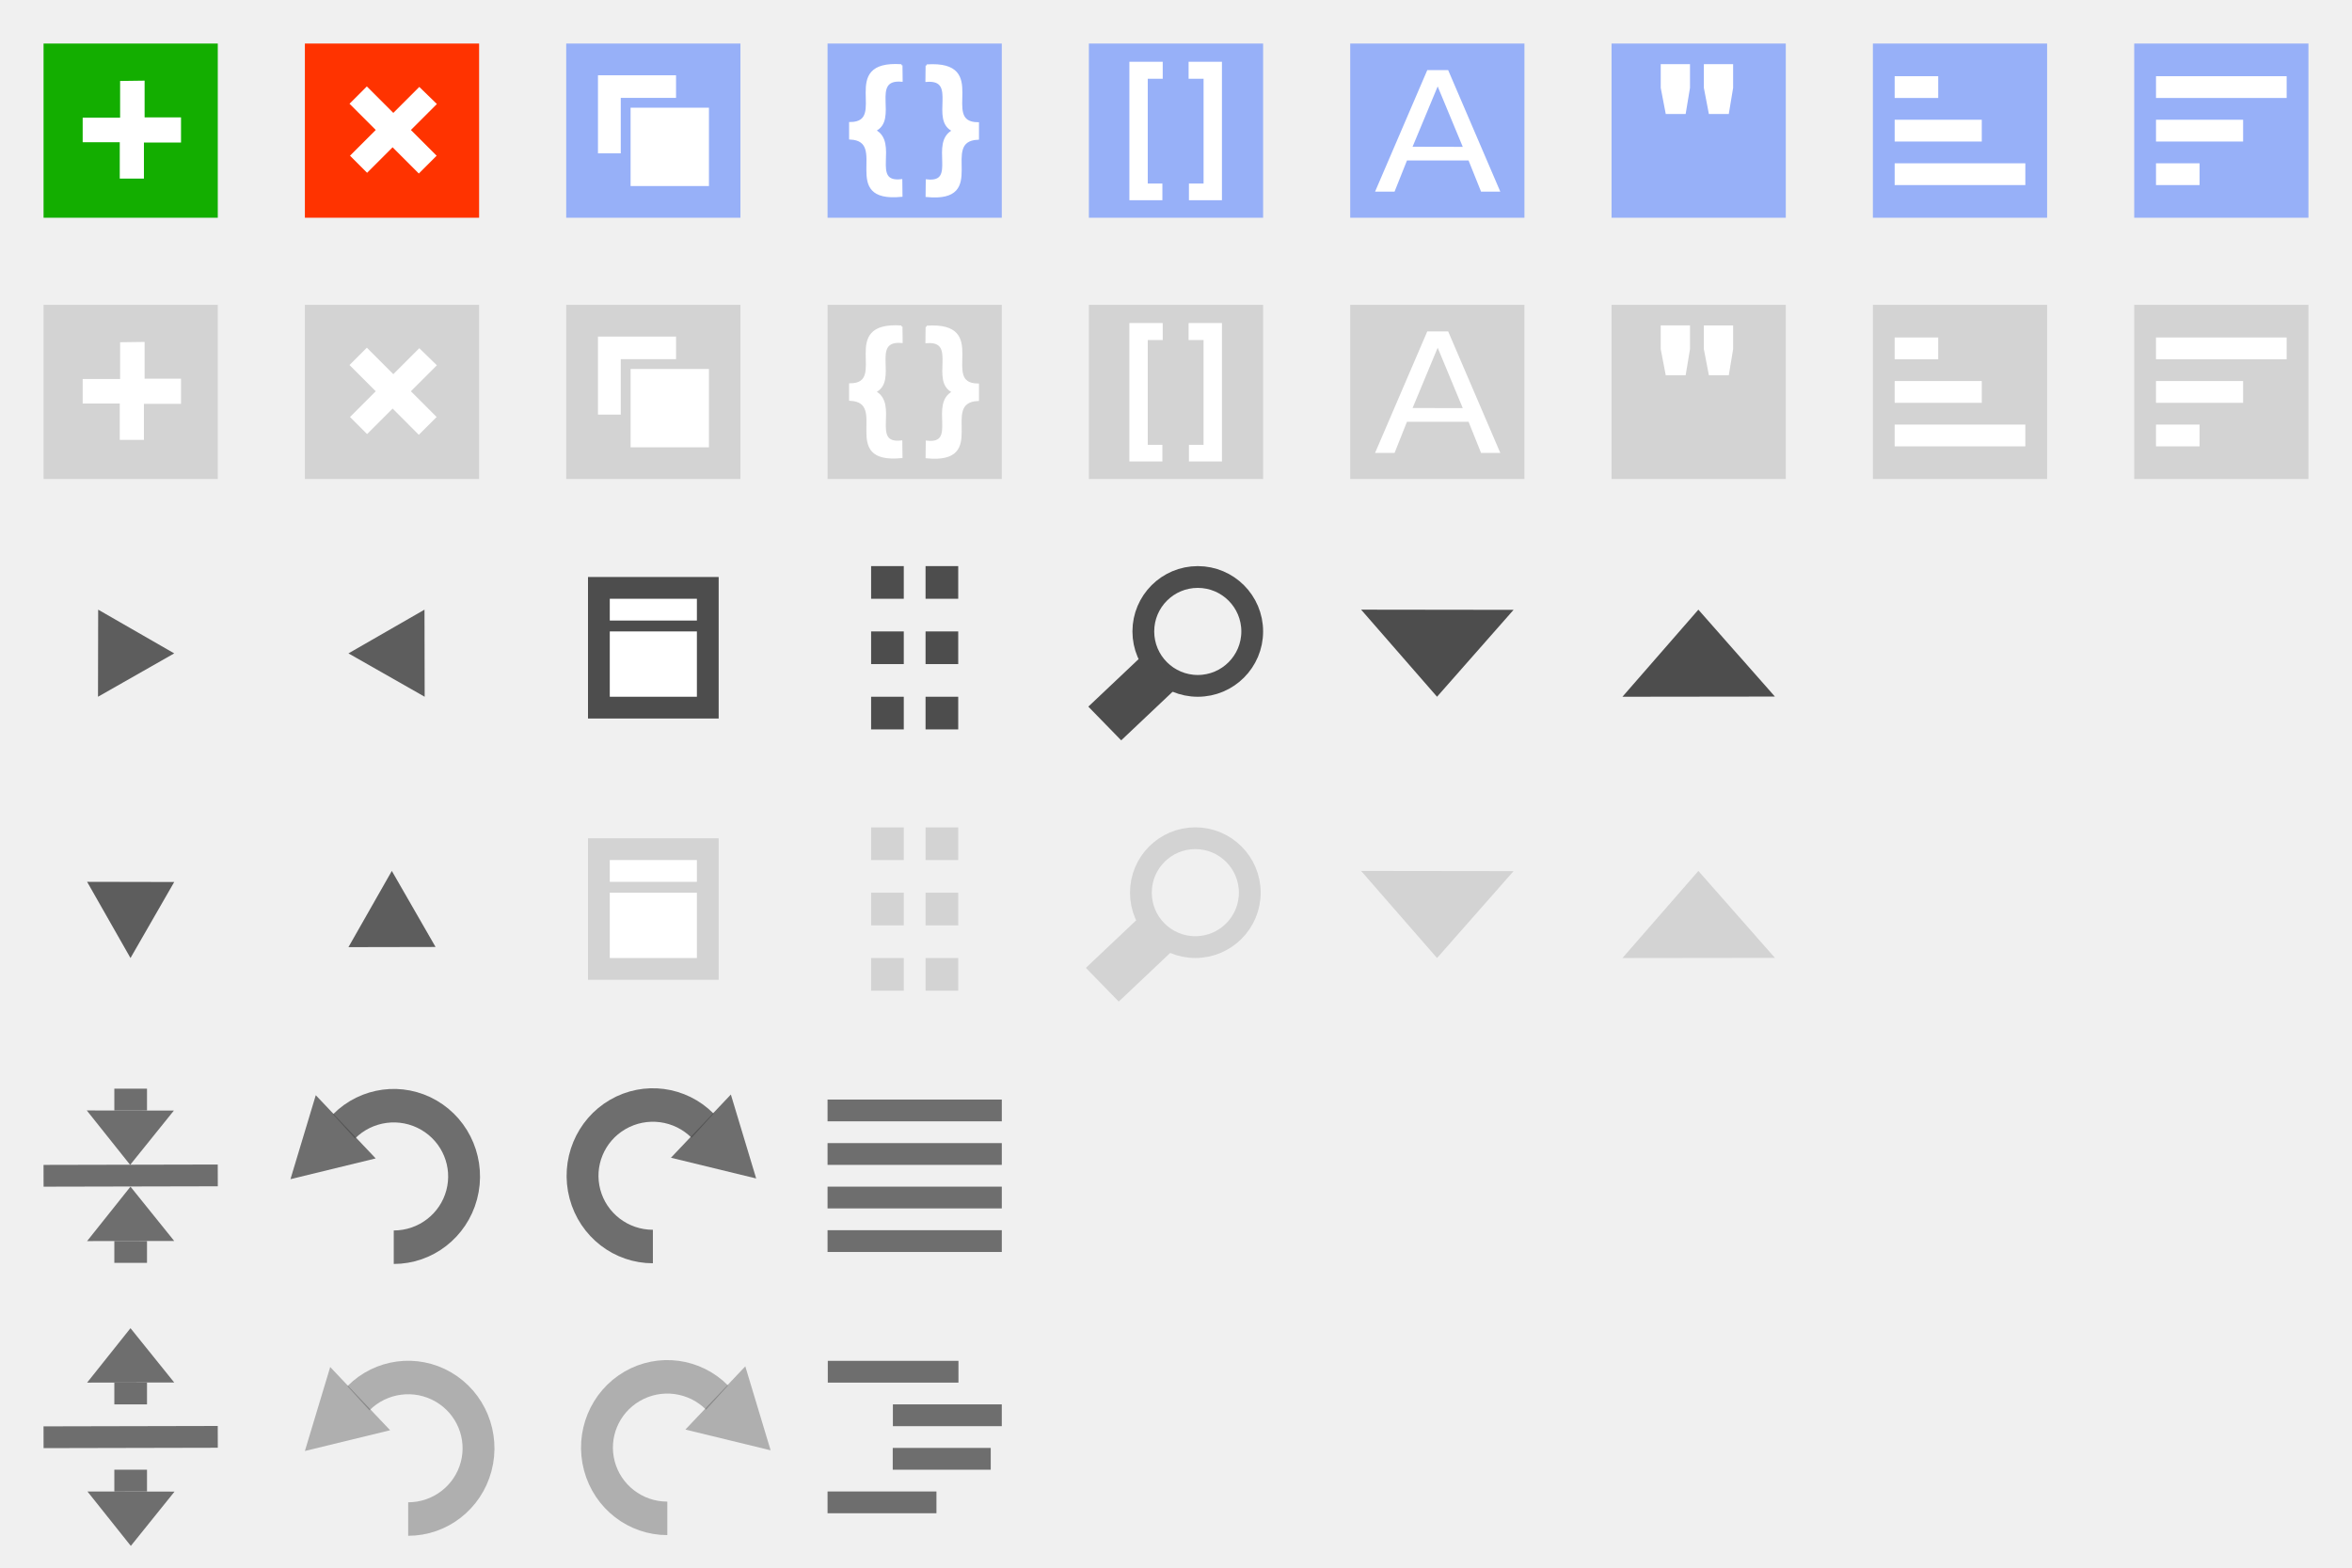
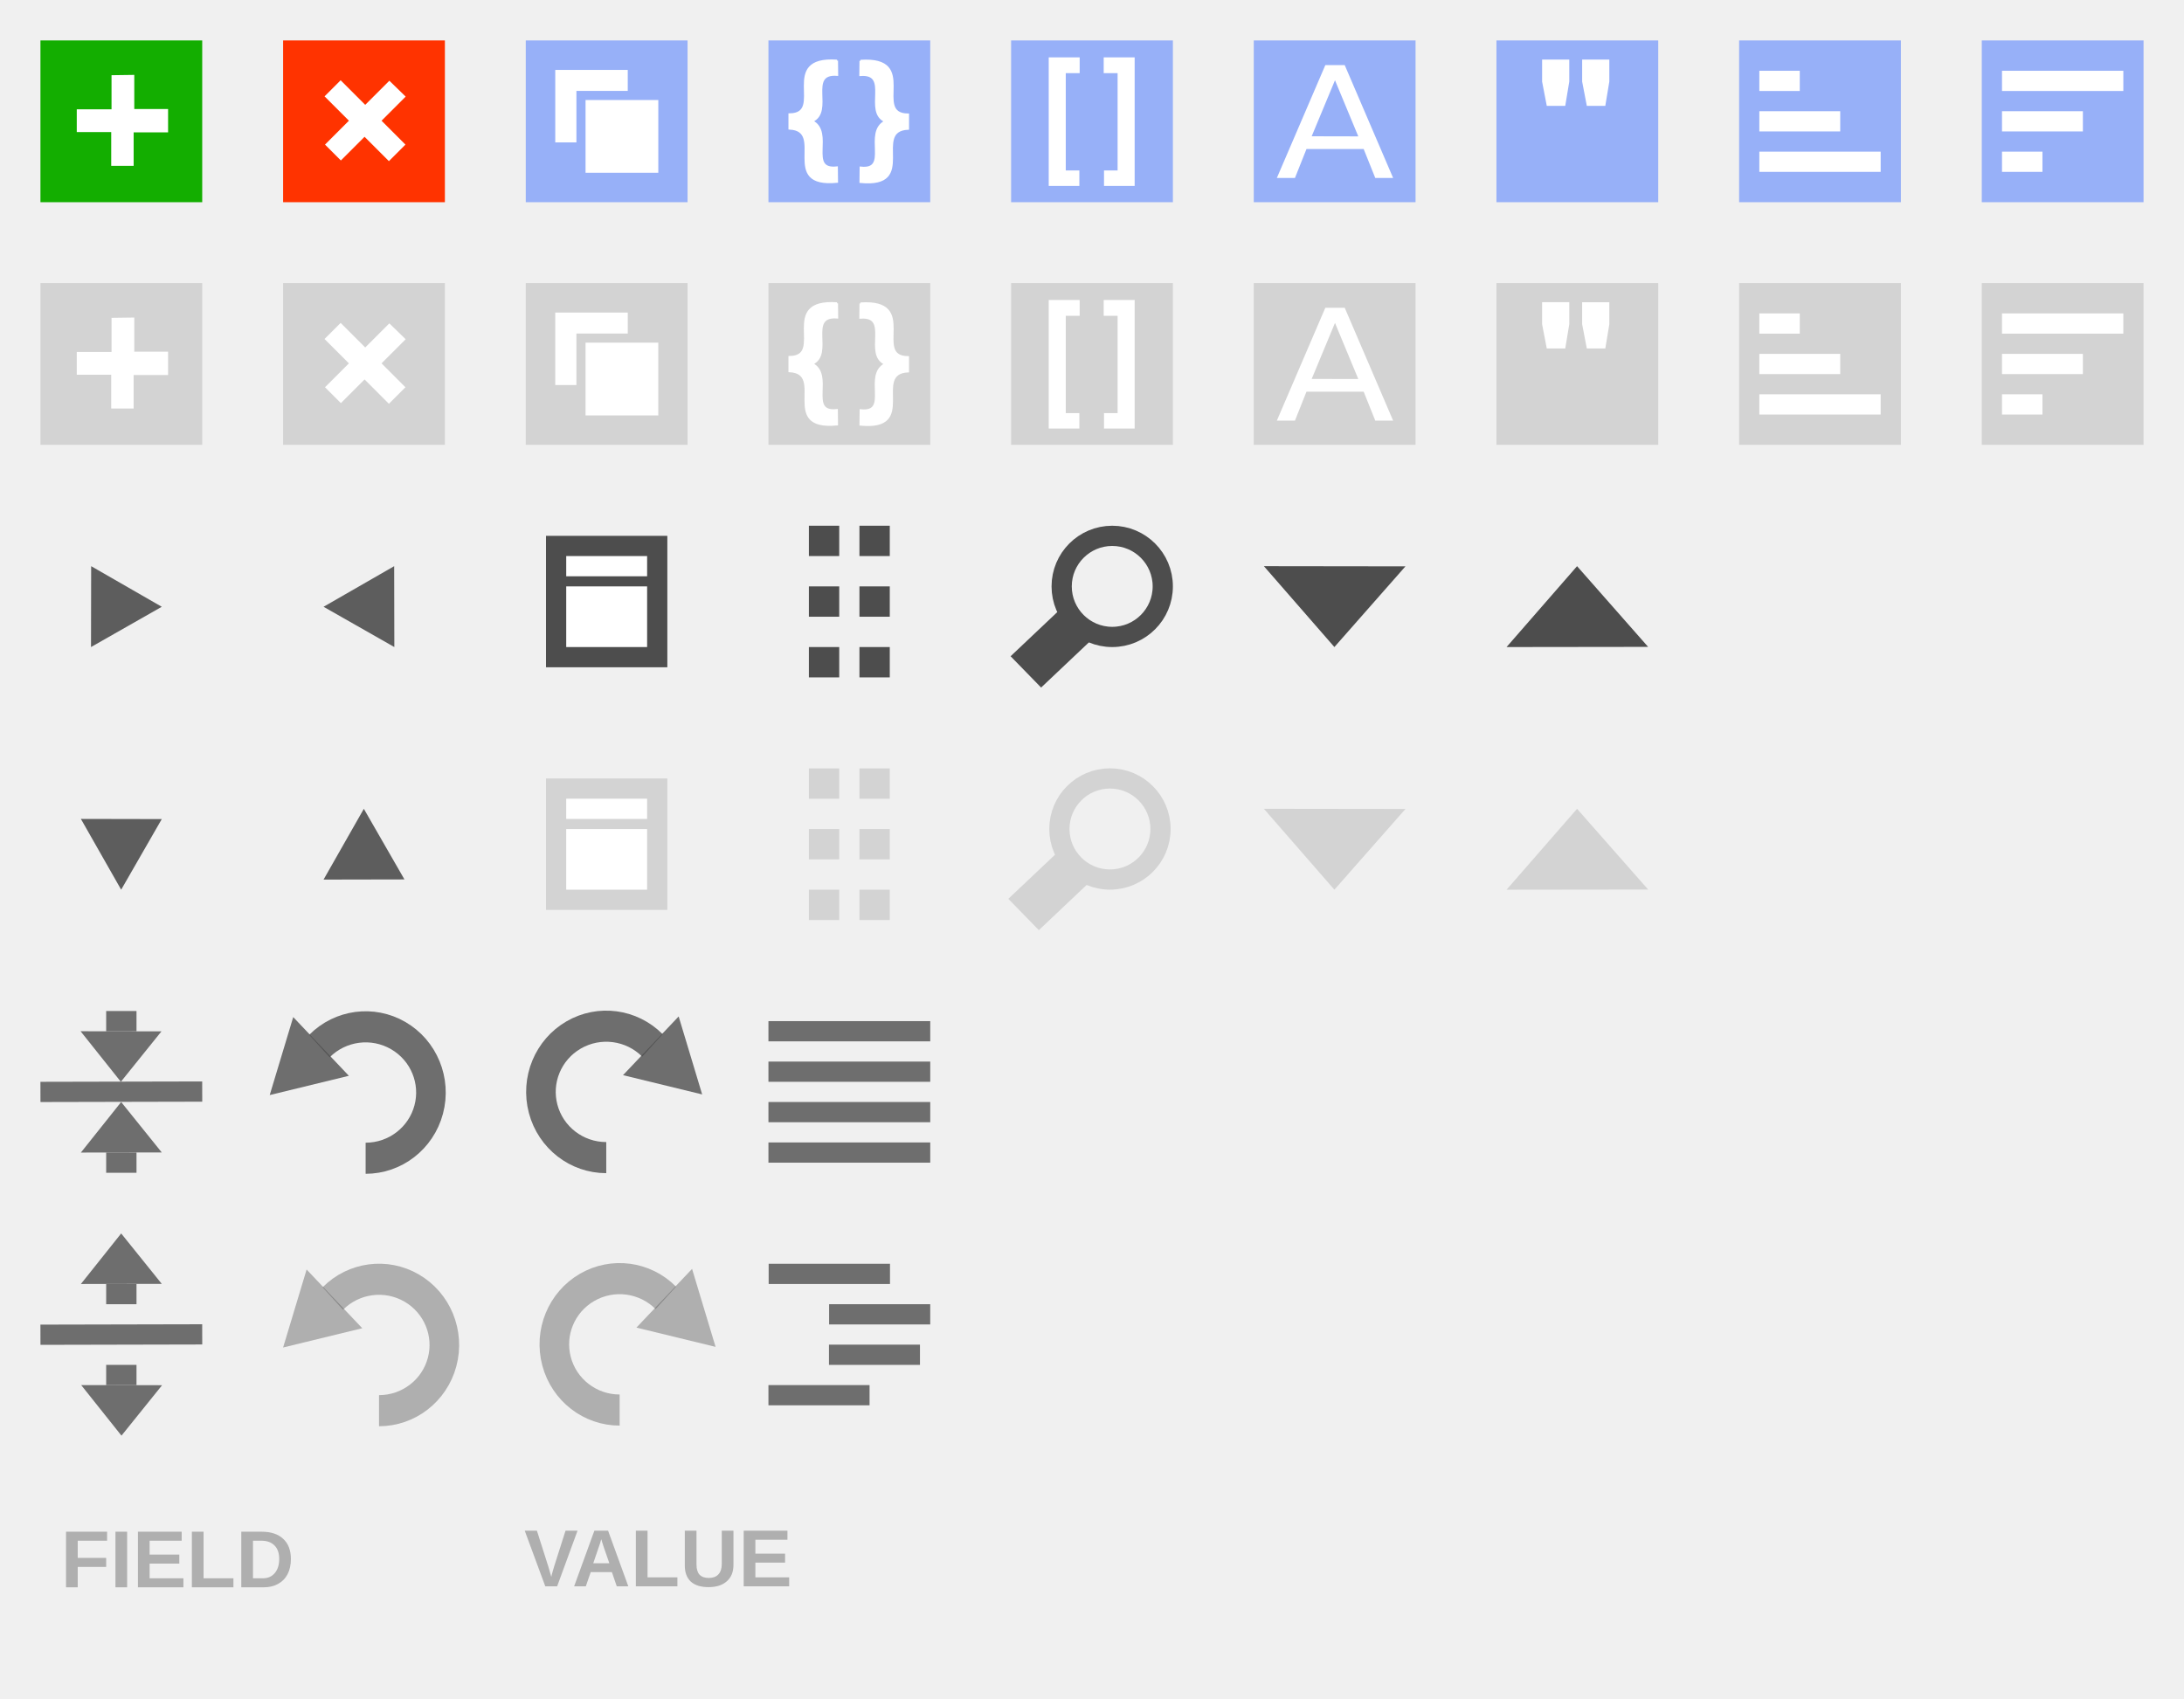
- <svg xmlns="http://www.w3.org/2000/svg" width="216" height="144" id="svg2" version="1.1">
+ <svg xmlns="http://www.w3.org/2000/svg" width="216" height="168" id="svg2" version="1.1">
  <defs id="defs4" />
-   <g id="layer1" transform="translate(0,-908.3622)">
-     <rect style="fill:#d3d3d3;fill-opacity:1;stroke:none" id="rect3754" width="16" height="16" x="4" y="936.362" />
-     <path style="fill:#ffffff;fill-opacity:1;stroke:none" d="m 11.031,939.8 0,3.375 -3.438,0 0,2.25 3.406,0 0,3.344 2.219,0 0,-3.312 3.406,0 0,-2.312 -3.344,0 0,-3.375 z" id="path4368" />
-     <rect style="fill:#13ae00;fill-opacity:1;stroke:none" id="rect3754-7" width="16" height="16" x="4" y="912.362" />
-     <path style="fill:#ffffff;fill-opacity:1;stroke:none" d="m 11.031,915.8 0,3.375 -3.438,0 0,2.25 3.406,0 0,3.344 2.219,0 0,-3.312 3.406,0 0,-2.312 -3.344,0 0,-3.375 z" id="path4368-1" />
-     <rect style="fill:#ff3300;fill-opacity:1;stroke:none" id="rect3754-9" width="16" height="16" x="28" y="912.362" />
-     <path style="fill:#ffffff;fill-opacity:1;stroke:none" d="m 38.507,916.346 -2.386,2.386 -2.431,-2.431 -1.591,1.591 2.409,2.409 -2.364,2.364 1.569,1.569 2.342,-2.342 2.409,2.409 1.635,-1.635 -2.364,-2.364 2.386,-2.386 z" id="path4368-9" />
-     <rect style="fill:#d3d3d3;fill-opacity:1;stroke:none" id="rect3754-6" width="16" height="16" x="28" y="936.362" />
-     <path style="fill:#ffffff;fill-opacity:1;stroke:none" d="m 38.507,940.346 -2.386,2.386 -2.431,-2.431 -1.591,1.591 2.409,2.409 -2.364,2.364 1.569,1.569 2.342,-2.342 2.409,2.409 1.635,-1.635 -2.364,-2.364 2.386,-2.386 z" id="path4368-7" />
-     <rect style="fill:#97b0f8;fill-opacity:1;stroke:none" id="rect3754-3" width="16" height="16" x="52" y="912.362" />
-     <rect style="fill:#ffffff;fill-opacity:1;stroke:#97b0f8;stroke-width:0.915;stroke-linejoin:miter;stroke-miterlimit:4;stroke-opacity:1;stroke-dasharray:none" id="rect3776-1" width="8.085" height="8.085" x="54.458" y="914.82" />
-     <rect style="fill:#ffffff;fill-opacity:1;stroke:#97b0f8;stroke-width:0.902;stroke-linejoin:miter;stroke-miterlimit:4;stroke-opacity:1;stroke-dasharray:none" id="rect3776-1-6" width="8.098" height="8.098" x="57.46" y="917.804" />
-     <rect style="fill:#d3d3d3;fill-opacity:1;stroke:none" id="rect3754-2" width="16" height="16" x="52" y="936.362" />
-     <rect style="fill:#ffffff;fill-opacity:1;stroke:#d3d3d3;stroke-width:0.915;stroke-linejoin:miter;stroke-miterlimit:4;stroke-opacity:1;stroke-dasharray:none" id="rect3776-1-0" width="8.085" height="8.085" x="54.458" y="938.82" />
-     <rect style="fill:#ffffff;fill-opacity:1;stroke:#d3d3d3;stroke-width:0.902;stroke-linejoin:miter;stroke-miterlimit:4;stroke-opacity:1;stroke-dasharray:none" id="rect3776-1-6-4" width="8.098" height="8.098" x="57.46" y="941.804" />
-     <rect style="fill:#97b0f8;fill-opacity:1;stroke:none" id="rect3754-4" width="16" height="16" x="76" y="912.362" />
-     <path style="fill:#ffffff;fill-opacity:1;stroke:#ffffff;stroke-width:0.2;stroke-linecap:butt;stroke-linejoin:miter;stroke-miterlimit:4;stroke-opacity:1;stroke-dasharray:none" d="m 85.104,914.378 -0.016,1.406 c 3.027,-0.24 0.33,3.651 2.484,4.578 -2.187,1.094 0.492,4.907 -2.453,4.578 l -0.016,1.422 c 5.708,0.559 1.033,-5.101 4.703,-5.266 l 0,-1.406 c -3.613,-0.027 1.119,-5.707 -4.703,-5.312 z" id="path4351" />
-     <path style="fill:#ffffff;fill-opacity:1;stroke:#ffffff;stroke-width:0.2;stroke-linecap:butt;stroke-linejoin:miter;stroke-miterlimit:4;stroke-opacity:1;stroke-dasharray:none" d="m 82.781,914.361 0.016,1.406 c -3.027,-0.24 -0.33,3.651 -2.484,4.578 2.187,1.094 -0.492,4.907 2.453,4.578 l 0.016,1.422 c -5.708,0.559 -1.033,-5.1 -4.703,-5.266 l 0,-1.406 c 3.613,-0.027 -1.119,-5.707 4.703,-5.312 z" id="path4351-9" />
-     <rect style="fill:#d3d3d3;fill-opacity:1;stroke:none" id="rect3754-8" width="16" height="16" x="76" y="936.362" />
-     <path style="fill:#ffffff;fill-opacity:1;stroke:#ffffff;stroke-width:0.2;stroke-linecap:butt;stroke-linejoin:miter;stroke-miterlimit:4;stroke-opacity:1;stroke-dasharray:none" d="m 85.104,938.378 -0.016,1.406 c 3.027,-0.24 0.33,3.651 2.484,4.578 -2.187,1.094 0.492,4.907 -2.453,4.578 l -0.016,1.422 c 5.708,0.559 1.033,-5.1 4.703,-5.266 l 0,-1.406 c -3.613,-0.027 1.119,-5.707 -4.703,-5.312 z" id="path4351-1" />
-     <path style="fill:#ffffff;fill-opacity:1;stroke:#ffffff;stroke-width:0.2;stroke-linecap:butt;stroke-linejoin:miter;stroke-miterlimit:4;stroke-opacity:1;stroke-dasharray:none" d="m 82.781,938.36 0.016,1.406 c -3.027,-0.24 -0.33,3.651 -2.484,4.578 2.187,1.094 -0.492,4.907 2.453,4.578 l 0.016,1.422 c -5.708,0.559 -1.033,-5.1 -4.703,-5.266 l 0,-1.406 c 3.613,-0.027 -1.119,-5.707 4.703,-5.312 z" id="path4351-9-5" />
-     <rect style="fill:#97b0f8;fill-opacity:1;stroke:none" id="rect3754-25" width="16" height="16" x="100" y="912.362" />
-     <path style="fill:#ffffff;fill-opacity:1;stroke:none" d="m 103.719,914.034 0,12.719 3.031,0 0,-1.531 -1.344,0 0,-9.625 1.375,0 0,-1.562 z" id="path2987" />
-     <path style="fill:#ffffff;fill-opacity:1;stroke:none" d="m 112.219,914.034 0,12.719 -3.031,0 0,-1.531 1.344,0 0,-9.625 -1.375,0 0,-1.562 z" id="path2987-1" />
-     <rect style="fill:#d3d3d3;fill-opacity:1;stroke:none" id="rect3754-65" width="16" height="16" x="100" y="936.362" />
-     <path style="fill:#ffffff;fill-opacity:1;stroke:none" d="m 103.719,938.034 0,12.719 3.031,0 0,-1.531 -1.344,0 0,-9.625 1.375,0 0,-1.562 z" id="path2987-8" />
-     <path style="fill:#ffffff;fill-opacity:1;stroke:none" d="m 112.219,938.034 0,12.719 -3.031,0 0,-1.531 1.344,0 0,-9.625 -1.375,0 0,-1.562 z" id="path2987-1-9" />
-     <rect style="fill:#97b0f8;fill-opacity:1;stroke:none" id="rect3754-73" width="16" height="16" x="124" y="912.362" />
-     <path style="fill:#ffffff;fill-opacity:1;stroke:none" d="m 126.282,925.965 1.79,0 1.141,-2.864 5.654,0 1.149,2.864 1.766,0 -4.787,-11.161 -1.919,0 z" id="path3780" />
-     <path style="fill:#97b0f8;fill-opacity:1;stroke:none" d="m 129.727,921.841 4.609,0.01 -2.304,-5.55 z" id="path3782" />
-     <rect style="fill:#d3d3d3;fill-opacity:1;stroke:none" id="rect3754-92" width="16" height="16" x="124" y="936.362" />
-     <path style="fill:#ffffff;fill-opacity:1;stroke:none" d="m 126.282,949.965 1.79,0 1.141,-2.864 5.654,0 1.149,2.864 1.766,0 -4.787,-11.161 -1.919,0 z" id="path3780-9" />
-     <path style="fill:#d3d3d3;fill-opacity:1;stroke:none" d="m 129.727,945.841 4.609,0.01 -2.304,-5.55 z" id="path3782-2" />
-     <rect style="fill:#97b0f8;fill-opacity:1;stroke:none" id="rect3754-35" width="16" height="16" x="148" y="912.362" />
-     <path style="fill:#ffffff;fill-opacity:1;stroke:none" d="m 156.477,914.254 0,2.18 0.461,2.398 1.828,0 0.398,-2.398 0,-2.18 z" id="path5008-2" />
-     <path style="fill:#ffffff;fill-opacity:1;stroke:none" d="m 152.516,914.253 0,2.18 0.461,2.398 1.828,0 0.398,-2.398 0,-2.18 z" id="path5008-2-8" />
-     <rect style="fill:#d3d3d3;fill-opacity:1;stroke:none" id="rect3754-47" width="16" height="16" x="148" y="936.362" />
-     <path style="fill:#ffffff;fill-opacity:1;stroke:none" d="m 156.477,938.254 0,2.18 0.461,2.398 1.828,0 0.398,-2.398 0,-2.18 z" id="path5008-2-1" />
-     <path style="fill:#ffffff;fill-opacity:1;stroke:none" d="m 152.516,938.253 0,2.18 0.461,2.398 1.828,0 0.398,-2.398 0,-2.18 z" id="path5008-2-8-8" />
-     <path style="opacity:0.9;fill:#4d4d4d;fill-opacity:1;stroke:none" d="m 9.016,964.362 -0.016,8 7,-3.984 z" id="path3055" />
-     <path style="opacity:0.9;fill:#4d4d4d;fill-opacity:1;stroke:none" d="m 16,989.378 -8,-0.016 3.984,7 z" id="path3055-0" />
-     <path style="opacity:0.9;fill:#4d4d4d;fill-opacity:1;stroke:none" d="m 38.984,964.362 0.016,8 -7,-3.984 z" id="path3055-3" />
-     <path style="opacity:0.9;fill:#4d4d4d;fill-opacity:1;stroke:none" d="m 40,995.346 -8,0.016 3.984,-7 z" id="path3055-0-7" />
-     <rect style="fill:#4d4d4d;fill-opacity:1;stroke:none" id="rect5073" width="3" height="3" x="80" y="960.362" />
-     <rect style="fill:#4d4d4d;fill-opacity:1;stroke:none" id="rect5073-9" width="3" height="3" x="85" y="960.362" />
-     <rect style="fill:#4d4d4d;fill-opacity:1;stroke:none" id="rect5073-6" width="3" height="3" x="80" y="966.362" />
-     <rect style="fill:#4d4d4d;fill-opacity:1;stroke:none" id="rect5073-9-3" width="3" height="3" x="85" y="966.362" />
-     <rect style="fill:#4d4d4d;fill-opacity:1;stroke:none" id="rect5073-6-5" width="3" height="3" x="80" y="972.362" />
-     <rect style="fill:#4d4d4d;fill-opacity:1;stroke:none" id="rect5073-9-3-8" width="3" height="3" x="85" y="972.362" />
-     <path style="fill:none;stroke:#4d4d4d;stroke-width:2.475;stroke-miterlimit:4;stroke-opacity:1;stroke-dasharray:none" id="path3131" d="m 260.215,10.17 a 6.187,6.187 0 1 1 -12.374,0 6.187,6.187 0 1 1 12.374,0 z" transform="matrix(0.8081221,0,0,0.8081221,-95.28571,958.1438)" />
-     <rect style="fill:#4d4d4d;fill-opacity:1;stroke:none" id="rect3901" width="7.077" height="4.324" x="-607.757" y="775.886" transform="matrix(0.7265422,-0.6871218,0.6979248,0.7161711,0,0)" ry="0" />
-     <path style="fill:none;stroke:#d3d3d3;stroke-width:2.475;stroke-miterlimit:4;stroke-opacity:1;stroke-dasharray:none" id="path3131-4" d="m 260.215,10.17 a 6.187,6.187 0 1 1 -12.374,0 6.187,6.187 0 1 1 12.374,0 z" transform="matrix(0.8081221,0,0,0.8081221,-95.51026,982.1386)" />
-     <rect style="fill:#d3d3d3;fill-opacity:1;stroke:none" id="rect3901-7" width="7.077" height="4.324" x="-624.667" y="793.167" transform="matrix(0.7265422,-0.6871218,0.6979248,0.7161711,0,0)" ry="0" />
-     <path style="fill:#4d4d4d;fill-opacity:1;stroke:none" d="m 139,964.38 -14,-0.018 6.973,8 z" id="path3055-0-6" />
-     <path style="fill:#d3d3d3;fill-opacity:1;stroke:none" d="m 139,988.38 -14,-0.018 6.973,8 z" id="path3055-0-6-7" />
-     <path style="fill:#4d4d4d;fill-opacity:1;stroke:none" d="m 163,972.344 -14,0.018 6.973,-8 z" id="path3055-0-6-3" />
-     <path style="fill:#d3d3d3;fill-opacity:1;stroke:none" d="m 163,996.344 -14,0.018 6.973,-8 z" id="path3055-0-6-7-7" />
-     <path style="opacity:0.8;fill:none;stroke:#4d4d4d;stroke-width:2.662;stroke-miterlimit:4;stroke-opacity:1;stroke-dasharray:none" id="path4138" d="M 340.846,10.648 A 5.875,5.625 0 1 1 345,20.25" transform="matrix(1.099445,0,0,1.155556,-343.1478,999.5247)" />
-     <path style="opacity:0.8;fill:#4d4d4d;fill-opacity:1;stroke:none" d="m 34.503,1014.769 -5.503,-5.807 -2.325,7.712 z" id="path3055-0-70-1-7-5" />
-     <path style="opacity:0.8;fill:none;stroke:#4d4d4d;stroke-width:2.662;stroke-miterlimit:4;stroke-opacity:1;stroke-dasharray:none" id="path4138-1" d="M 340.846,10.648 A 5.875,5.625 0 1 1 345,20.25" transform="matrix(-1.099445,0,0,1.155556,439.2678,999.4622)" />
-     <path style="opacity:0.8;fill:#4d4d4d;fill-opacity:1;stroke:none" d="m 61.617,1014.706 5.503,-5.807 2.325,7.712 z" id="path3055-0-70-1-7-5-8" />
-     <path style="opacity:0.8;fill:none;stroke:#4d4d4d;stroke-width:2;stroke-linecap:square;stroke-linejoin:miter;stroke-miterlimit:4;stroke-opacity:1;stroke-dasharray:none" d="m 77,1014.362 14.001,0" id="path4946" />
-     <path style="opacity:0.8;fill:none;stroke:#4d4d4d;stroke-width:2;stroke-linecap:square;stroke-linejoin:miter;stroke-miterlimit:4;stroke-opacity:1;stroke-dasharray:none" d="m 77,1022.362 14.001,0" id="path4946-9" />
-     <path style="opacity:0.8;fill:none;stroke:#4d4d4d;stroke-width:2;stroke-linecap:square;stroke-linejoin:miter;stroke-miterlimit:4;stroke-opacity:1;stroke-dasharray:none" d="m 77,1018.362 14.001,0" id="path4946-9-8" />
-     <path style="opacity:0.8;fill:none;stroke:#4d4d4d;stroke-width:2;stroke-linecap:square;stroke-linejoin:miter;stroke-miterlimit:4;stroke-opacity:1;stroke-dasharray:none" d="m 77,1010.362 14.001,0" id="path4946-0" />
-     <path style="opacity:0.8;fill:none;stroke:#4d4d4d;stroke-width:2;stroke-linecap:square;stroke-linejoin:miter;stroke-miterlimit:4;stroke-opacity:1;stroke-dasharray:none" d="m 77.021,1034.362 10,0" id="path4946-8-8" />
-     <path style="opacity:0.8;fill:none;stroke:#4d4d4d;stroke-width:2;stroke-linecap:square;stroke-linejoin:miter;stroke-miterlimit:4;stroke-opacity:1;stroke-dasharray:none" d="m 83,1038.362 8,0" id="path4946-9-8-2-3" />
-     <path style="opacity:0.8;fill:none;stroke:#4d4d4d;stroke-width:2;stroke-linecap:square;stroke-linejoin:miter;stroke-miterlimit:4;stroke-opacity:1;stroke-dasharray:none" d="m 82.986,1042.362 7,0" id="path4946-9-8-2-3-7" />
-     <path style="opacity:0.8;fill:none;stroke:#4d4d4d;stroke-width:2;stroke-linecap:square;stroke-linejoin:miter;stroke-miterlimit:4;stroke-opacity:1;stroke-dasharray:none" d="m 77,1046.362 8,0" id="path4946-9-8-2-3-7-4" />
-     <path style="opacity:0.8;fill:#4d4d4d;fill-opacity:1;stroke:none" d="m 15.969,1010.373 -8,-0.011 3.984,5 z" id="path3055-0-77" />
-     <path style="opacity:0.8;fill:#4d4d4d;fill-opacity:1;stroke:none" d="m 15.999,1022.351 -8,0.011 3.984,-5 z" id="path3055-0-7-5" />
-     <path style="opacity:0.8;fill:#4d4d4d;fill-opacity:1;stroke:none" d="m 16,1035.351 -8,0.011 3.984,-5 z" id="path3055-0-77-3" />
-     <path style="opacity:0.8;fill:#4d4d4d;fill-opacity:1;stroke:none" d="m 16.03,1045.373 -8,-0.011 3.984,5 z" id="path3055-0-7-5-7" />
-     <path style="opacity:0.8;fill:none;stroke:#4d4d4d;stroke-width:2;stroke-linecap:square;stroke-linejoin:miter;stroke-miterlimit:4;stroke-opacity:1;stroke-dasharray:none" d="m 5,1016.362 14,-0.031" id="path5244-5-0-5" />
-     <path style="opacity:0.8;fill:none;stroke:#4d4d4d;stroke-width:2;stroke-linecap:square;stroke-linejoin:miter;stroke-miterlimit:4;stroke-opacity:1;stroke-dasharray:none" d="m 5,1040.378 14,-0.031" id="path5244-5-0-5-8" />
-     <rect style="opacity:0.8;fill:#4d4d4d;fill-opacity:1;stroke:none" id="rect3832" width="3" height="2" x="10.5" y="1043.362" />
-     <rect style="opacity:0.8;fill:#4d4d4d;fill-opacity:1;stroke:none" id="rect3832-8" width="3" height="2" x="10.5" y="1035.362" />
-     <rect style="opacity:0.8;fill:#4d4d4d;fill-opacity:1;stroke:none" id="rect3832-8-2" width="3" height="2" x="10.5" y="1008.362" />
-     <rect style="opacity:0.8;fill:#4d4d4d;fill-opacity:1;stroke:none" id="rect3832-8-26" width="3" height="2" x="10.5" y="1022.362" />
-     <rect style="fill:#d3d3d3;fill-opacity:1;stroke:none" id="rect5073-4" width="3" height="3" x="80" y="984.362" />
-     <rect style="fill:#d3d3d3;fill-opacity:1;stroke:none" id="rect5073-9-9" width="3" height="3" x="85" y="984.362" />
-     <rect style="fill:#d3d3d3;fill-opacity:1;stroke:none" id="rect5073-6-2" width="3" height="3" x="80" y="990.362" />
-     <rect style="fill:#d3d3d3;fill-opacity:1;stroke:none" id="rect5073-9-3-6" width="3" height="3" x="85" y="990.362" />
-     <rect style="fill:#d3d3d3;fill-opacity:1;stroke:none" id="rect5073-6-5-7" width="3" height="3" x="80" y="996.362" />
-     <rect style="fill:#d3d3d3;fill-opacity:1;stroke:none" id="rect5073-9-3-8-4" width="3" height="3" x="85" y="996.362" />
-     <rect style="fill:#97b0f8;fill-opacity:1;stroke:none" id="rect3754-3-7-4-9" width="16" height="16" x="172" y="912.362" />
-     <rect style="fill:#ffffff;fill-opacity:1;stroke:none" id="rect4020-8-1" width="4" height="2" x="174" y="915.362" />
-     <rect style="fill:#ffffff;fill-opacity:1;stroke:none" id="rect4020-7-9-7" width="8" height="2" x="174" y="919.362" />
-     <rect style="fill:#ffffff;fill-opacity:1;stroke:none" id="rect4020-7-9-7-2" width="12" height="2" x="174" y="923.362" />
-     <rect style="fill:#97b0f8;fill-opacity:1;stroke:none" id="rect3754-3-7-4-9-5" width="16" height="16" x="196" y="-928.362" transform="scale(1,-1)" />
-     <path style="opacity:0.4;fill:none;stroke:#4d4d4d;stroke-width:2.662;stroke-miterlimit:4;stroke-opacity:1;stroke-dasharray:none" id="path4138-12" d="M 340.846,10.648 A 5.875,5.625 0 1 1 345,20.25" transform="matrix(1.099445,0,0,1.155556,-341.8227,1024.493)" />
-     <path style="opacity:0.4;fill:#4d4d4d;fill-opacity:1;stroke:none" d="M 35.828,1039.737 30.325,1033.931 28,1041.642 z" id="path3055-0-70-1-7-5-1" />
-     <path style="opacity:0.4;fill:none;stroke:#4d4d4d;stroke-width:2.662;stroke-miterlimit:4;stroke-opacity:1;stroke-dasharray:none" id="path4138-1-3" d="M 340.846,10.648 A 5.875,5.625 0 1 1 345,20.25" transform="matrix(-1.099445,0,0,1.155556,440.5929,1024.431)" />
-     <path style="opacity:0.4;fill:#4d4d4d;fill-opacity:1;stroke:none" d="m 62.943,1039.675 5.503,-5.807 2.325,7.712 z" id="path3055-0-70-1-7-5-8-1" />
-     <rect style="fill:#ffffff;fill-opacity:1;stroke:none" id="rect4020-8-1-3" width="4" height="2" x="198" y="-925.362" transform="scale(1,-1)" />
-     <rect style="fill:#ffffff;fill-opacity:1;stroke:none" id="rect4020-7-9-7-3" width="8" height="2" x="198" y="-921.362" transform="scale(1,-1)" />
-     <rect style="fill:#ffffff;fill-opacity:1;stroke:none" id="rect4020-7-9-7-2-6" width="12" height="2" x="198" y="-917.362" transform="scale(1,-1)" />
-     <rect style="fill:#d3d3d3;fill-opacity:1;stroke:none" id="rect3754-3-7-4-9-4" width="16" height="16" x="172" y="936.362" />
-     <rect style="fill:#ffffff;fill-opacity:1;stroke:none" id="rect4020-8-1-5" width="4" height="2" x="174" y="939.362" />
-     <rect style="fill:#ffffff;fill-opacity:1;stroke:none" id="rect4020-7-9-7-4" width="8" height="2" x="174" y="943.362" />
-     <rect style="fill:#ffffff;fill-opacity:1;stroke:none" id="rect4020-7-9-7-2-62" width="12" height="2" x="174" y="947.362" />
-     <rect style="fill:#d3d3d3;fill-opacity:1;stroke:none" id="rect3754-3-7-4-9-5-8" width="16" height="16" x="196" y="-952.362" transform="scale(1,-1)" />
-     <rect style="fill:#ffffff;fill-opacity:1;stroke:none" id="rect4020-8-1-3-7" width="4" height="2" x="198" y="-949.362" transform="scale(1,-1)" />
-     <rect style="fill:#ffffff;fill-opacity:1;stroke:none" id="rect4020-7-9-7-3-0" width="8" height="2" x="198" y="-945.362" transform="scale(1,-1)" />
-     <rect style="fill:#ffffff;fill-opacity:1;stroke:none" id="rect4020-7-9-7-2-6-4" width="12" height="2" x="198" y="-941.362" transform="scale(1,-1)" />
-     <rect style="fill:#d3d3d3;fill-opacity:1;stroke:none" id="rect5073-4-4-9" width="12" height="13" x="54" y="985.362" />
-     <rect style="fill:#ffffff;fill-opacity:1;stroke:none" id="rect5073-6-2-7" width="8" height="2" x="56" y="987.362" />
-     <rect style="fill:#ffffff;fill-opacity:1;stroke:none" id="rect5073-6-2-7-7" width="8" height="6" x="56" y="990.362" />
-     <rect style="fill:#4d4d4d;fill-opacity:1;stroke:none" id="rect5073-4-4-9-0" width="12" height="13" x="54" y="961.362" />
-     <rect style="fill:#ffffff;fill-opacity:1;stroke:none" id="rect5073-6-2-7-9" width="8" height="2" x="56" y="963.362" />
-     <rect style="fill:#ffffff;fill-opacity:1;stroke:none" id="rect5073-6-2-7-7-1" width="8" height="6" x="56" y="966.362" />
+   <g id="layer1" transform="translate(0,-884.3622)">
+     <rect style="fill:#d3d3d3;fill-opacity:1;stroke:none" id="rect3754" width="16" height="16" x="4" y="912.362" />
+     <path style="fill:#ffffff;fill-opacity:1;stroke:none" d="m 11.031,915.8 0,3.375 -3.438,0 0,2.25 3.406,0 0,3.344 2.219,0 0,-3.312 3.406,0 0,-2.312 -3.344,0 0,-3.375 z" id="path4368" />
+     <rect style="fill:#13ae00;fill-opacity:1;stroke:none" id="rect3754-7" width="16" height="16" x="4" y="888.362" />
+     <path style="fill:#ffffff;fill-opacity:1;stroke:none" d="m 11.031,891.8 0,3.375 -3.438,0 0,2.25 3.406,0 0,3.344 2.219,0 0,-3.312 3.406,0 0,-2.312 -3.344,0 0,-3.375 z" id="path4368-1" />
+     <rect style="fill:#ff3300;fill-opacity:1;stroke:none" id="rect3754-9" width="16" height="16" x="28" y="888.362" />
+     <path style="fill:#ffffff;fill-opacity:1;stroke:none" d="m 38.507,892.346 -2.386,2.386 -2.431,-2.431 -1.591,1.591 2.409,2.409 -2.364,2.364 1.569,1.569 2.342,-2.342 2.409,2.409 1.635,-1.635 -2.364,-2.364 2.386,-2.386 z" id="path4368-9" />
+     <rect style="fill:#d3d3d3;fill-opacity:1;stroke:none" id="rect3754-6" width="16" height="16" x="28" y="912.362" />
+     <path style="fill:#ffffff;fill-opacity:1;stroke:none" d="m 38.507,916.346 -2.386,2.386 -2.431,-2.431 -1.591,1.591 2.409,2.409 -2.364,2.364 1.569,1.569 2.342,-2.342 2.409,2.409 1.635,-1.635 -2.364,-2.364 2.386,-2.386 z" id="path4368-7" />
+     <rect style="fill:#97b0f8;fill-opacity:1;stroke:none" id="rect3754-3" width="16" height="16" x="52" y="888.362" />
+     <rect style="fill:#ffffff;fill-opacity:1;stroke:#97b0f8;stroke-width:0.915;stroke-linejoin:miter;stroke-miterlimit:4;stroke-opacity:1;stroke-dasharray:none" id="rect3776-1" width="8.085" height="8.085" x="54.458" y="890.82" />
+     <rect style="fill:#ffffff;fill-opacity:1;stroke:#97b0f8;stroke-width:0.902;stroke-linejoin:miter;stroke-miterlimit:4;stroke-opacity:1;stroke-dasharray:none" id="rect3776-1-6" width="8.098" height="8.098" x="57.46" y="893.804" />
+     <rect style="fill:#d3d3d3;fill-opacity:1;stroke:none" id="rect3754-2" width="16" height="16" x="52" y="912.362" />
+     <rect style="fill:#ffffff;fill-opacity:1;stroke:#d3d3d3;stroke-width:0.915;stroke-linejoin:miter;stroke-miterlimit:4;stroke-opacity:1;stroke-dasharray:none" id="rect3776-1-0" width="8.085" height="8.085" x="54.458" y="914.82" />
+     <rect style="fill:#ffffff;fill-opacity:1;stroke:#d3d3d3;stroke-width:0.902;stroke-linejoin:miter;stroke-miterlimit:4;stroke-opacity:1;stroke-dasharray:none" id="rect3776-1-6-4" width="8.098" height="8.098" x="57.46" y="917.804" />
+     <rect style="fill:#97b0f8;fill-opacity:1;stroke:none" id="rect3754-4" width="16" height="16" x="76" y="888.362" />
+     <path style="fill:#ffffff;fill-opacity:1;stroke:#ffffff;stroke-width:0.2;stroke-linecap:butt;stroke-linejoin:miter;stroke-miterlimit:4;stroke-opacity:1;stroke-dasharray:none" d="m 85.104,890.378 -0.016,1.406 c 3.027,-0.24 0.33,3.651 2.484,4.578 -2.187,1.094 0.492,4.907 -2.453,4.578 l -0.016,1.422 c 5.708,0.559 1.033,-5.101 4.703,-5.266 l 0,-1.406 c -3.613,-0.027 1.119,-5.707 -4.703,-5.312 z" id="path4351" />
+     <path style="fill:#ffffff;fill-opacity:1;stroke:#ffffff;stroke-width:0.2;stroke-linecap:butt;stroke-linejoin:miter;stroke-miterlimit:4;stroke-opacity:1;stroke-dasharray:none" d="m 82.781,890.361 0.016,1.406 c -3.027,-0.24 -0.33,3.651 -2.484,4.578 2.187,1.094 -0.492,4.907 2.453,4.578 l 0.016,1.422 c -5.708,0.559 -1.033,-5.1 -4.703,-5.266 l 0,-1.406 c 3.613,-0.027 -1.119,-5.707 4.703,-5.312 z" id="path4351-9" />
+     <rect style="fill:#d3d3d3;fill-opacity:1;stroke:none" id="rect3754-8" width="16" height="16" x="76" y="912.362" />
+     <path style="fill:#ffffff;fill-opacity:1;stroke:#ffffff;stroke-width:0.2;stroke-linecap:butt;stroke-linejoin:miter;stroke-miterlimit:4;stroke-opacity:1;stroke-dasharray:none" d="m 85.104,914.378 -0.016,1.406 c 3.027,-0.24 0.33,3.651 2.484,4.578 -2.187,1.094 0.492,4.907 -2.453,4.578 l -0.016,1.422 c 5.708,0.559 1.033,-5.1 4.703,-5.266 l 0,-1.406 c -3.613,-0.027 1.119,-5.707 -4.703,-5.312 z" id="path4351-1" />
+     <path style="fill:#ffffff;fill-opacity:1;stroke:#ffffff;stroke-width:0.2;stroke-linecap:butt;stroke-linejoin:miter;stroke-miterlimit:4;stroke-opacity:1;stroke-dasharray:none" d="m 82.781,914.36 0.016,1.406 c -3.027,-0.24 -0.33,3.651 -2.484,4.578 2.187,1.094 -0.492,4.907 2.453,4.578 l 0.016,1.422 c -5.708,0.559 -1.033,-5.1 -4.703,-5.266 l 0,-1.406 c 3.613,-0.027 -1.119,-5.707 4.703,-5.312 z" id="path4351-9-5" />
+     <rect style="fill:#97b0f8;fill-opacity:1;stroke:none" id="rect3754-25" width="16" height="16" x="100" y="888.362" />
+     <path style="fill:#ffffff;fill-opacity:1;stroke:none" d="m 103.719,890.034 0,12.719 3.031,0 0,-1.531 -1.344,0 0,-9.625 1.375,0 0,-1.562 z" id="path2987" />
+     <path style="fill:#ffffff;fill-opacity:1;stroke:none" d="m 112.219,890.034 0,12.719 -3.031,0 0,-1.531 1.344,0 0,-9.625 -1.375,0 0,-1.562 z" id="path2987-1" />
+     <rect style="fill:#d3d3d3;fill-opacity:1;stroke:none" id="rect3754-65" width="16" height="16" x="100" y="912.362" />
+     <path style="fill:#ffffff;fill-opacity:1;stroke:none" d="m 103.719,914.034 0,12.719 3.031,0 0,-1.531 -1.344,0 0,-9.625 1.375,0 0,-1.562 z" id="path2987-8" />
+     <path style="fill:#ffffff;fill-opacity:1;stroke:none" d="m 112.219,914.034 0,12.719 -3.031,0 0,-1.531 1.344,0 0,-9.625 -1.375,0 0,-1.562 z" id="path2987-1-9" />
+     <rect style="fill:#97b0f8;fill-opacity:1;stroke:none" id="rect3754-73" width="16" height="16" x="124" y="888.362" />
+     <path style="fill:#ffffff;fill-opacity:1;stroke:none" d="m 126.282,901.965 1.79,0 1.141,-2.864 5.654,0 1.149,2.864 1.766,0 -4.787,-11.161 -1.919,0 z" id="path3780" />
+     <path style="fill:#97b0f8;fill-opacity:1;stroke:none" d="m 129.727,897.841 4.609,0.01 -2.304,-5.55 z" id="path3782" />
+     <rect style="fill:#d3d3d3;fill-opacity:1;stroke:none" id="rect3754-92" width="16" height="16" x="124" y="912.362" />
+     <path style="fill:#ffffff;fill-opacity:1;stroke:none" d="m 126.282,925.965 1.79,0 1.141,-2.864 5.654,0 1.149,2.864 1.766,0 -4.787,-11.161 -1.919,0 z" id="path3780-9" />
+     <path style="fill:#d3d3d3;fill-opacity:1;stroke:none" d="m 129.727,921.841 4.609,0.01 -2.304,-5.55 z" id="path3782-2" />
+     <rect style="fill:#97b0f8;fill-opacity:1;stroke:none" id="rect3754-35" width="16" height="16" x="148" y="888.362" />
+     <path style="fill:#ffffff;fill-opacity:1;stroke:none" d="m 156.477,890.254 0,2.18 0.461,2.398 1.828,0 0.398,-2.398 0,-2.18 z" id="path5008-2" />
+     <path style="fill:#ffffff;fill-opacity:1;stroke:none" d="m 152.516,890.253 0,2.18 0.461,2.398 1.828,0 0.398,-2.398 0,-2.18 z" id="path5008-2-8" />
+     <rect style="fill:#d3d3d3;fill-opacity:1;stroke:none" id="rect3754-47" width="16" height="16" x="148" y="912.362" />
+     <path style="fill:#ffffff;fill-opacity:1;stroke:none" d="m 156.477,914.254 0,2.18 0.461,2.398 1.828,0 0.398,-2.398 0,-2.18 z" id="path5008-2-1" />
+     <path style="fill:#ffffff;fill-opacity:1;stroke:none" d="m 152.516,914.253 0,2.18 0.461,2.398 1.828,0 0.398,-2.398 0,-2.18 z" id="path5008-2-8-8" />
+     <path style="opacity:0.9;fill:#4d4d4d;fill-opacity:1;stroke:none" d="m 9.016,940.362 -0.016,8 7,-3.984 z" id="path3055" />
+     <path style="opacity:0.9;fill:#4d4d4d;fill-opacity:1;stroke:none" d="m 16,965.378 -8,-0.016 3.984,7 z" id="path3055-0" />
+     <path style="opacity:0.9;fill:#4d4d4d;fill-opacity:1;stroke:none" d="m 38.984,940.362 0.016,8 -7,-3.984 z" id="path3055-3" />
+     <path style="opacity:0.9;fill:#4d4d4d;fill-opacity:1;stroke:none" d="m 40,971.346 -8,0.016 3.984,-7 z" id="path3055-0-7" />
+     <rect style="fill:#4d4d4d;fill-opacity:1;stroke:none" id="rect5073" width="3" height="3" x="80" y="936.362" />
+     <rect style="fill:#4d4d4d;fill-opacity:1;stroke:none" id="rect5073-9" width="3" height="3" x="85" y="936.362" />
+     <rect style="fill:#4d4d4d;fill-opacity:1;stroke:none" id="rect5073-6" width="3" height="3" x="80" y="942.362" />
+     <rect style="fill:#4d4d4d;fill-opacity:1;stroke:none" id="rect5073-9-3" width="3" height="3" x="85" y="942.362" />
+     <rect style="fill:#4d4d4d;fill-opacity:1;stroke:none" id="rect5073-6-5" width="3" height="3" x="80" y="948.362" />
+     <rect style="fill:#4d4d4d;fill-opacity:1;stroke:none" id="rect5073-9-3-8" width="3" height="3" x="85" y="948.362" />
+     <path style="fill:none;stroke:#4d4d4d;stroke-width:2.475;stroke-miterlimit:4;stroke-opacity:1;stroke-dasharray:none" id="path3131" d="m 260.215,10.17 a 6.187,6.187 0 1 1 -12.374,0 6.187,6.187 0 1 1 12.374,0 z" transform="matrix(0.8081221,0,0,0.8081221,-95.28571,934.1438)" />
+     <rect style="fill:#4d4d4d;fill-opacity:1;stroke:none" id="rect3901" width="7.077" height="4.324" x="-591.005" y="758.448" transform="matrix(0.7265422,-0.6871218,0.6979248,0.7161711,0,0)" ry="0" />
+     <path style="fill:none;stroke:#d3d3d3;stroke-width:2.475;stroke-miterlimit:4;stroke-opacity:1;stroke-dasharray:none" id="path3131-4" d="m 260.215,10.17 a 6.187,6.187 0 1 1 -12.374,0 6.187,6.187 0 1 1 12.374,0 z" transform="matrix(0.8081221,0,0,0.8081221,-95.51026,958.1386)" />
+     <rect style="fill:#d3d3d3;fill-opacity:1;stroke:none" id="rect3901-7" width="7.077" height="4.324" x="-607.914" y="775.729" transform="matrix(0.7265422,-0.6871218,0.6979248,0.7161711,0,0)" ry="0" />
+     <path style="fill:#4d4d4d;fill-opacity:1;stroke:none" d="m 139,940.38 -14,-0.018 6.973,8 z" id="path3055-0-6" />
+     <path style="fill:#d3d3d3;fill-opacity:1;stroke:none" d="m 139,964.38 -14,-0.018 6.973,8 z" id="path3055-0-6-7" />
+     <path style="fill:#4d4d4d;fill-opacity:1;stroke:none" d="m 163,948.344 -14,0.018 6.973,-8 z" id="path3055-0-6-3" />
+     <path style="fill:#d3d3d3;fill-opacity:1;stroke:none" d="m 163,972.344 -14,0.018 6.973,-8 z" id="path3055-0-6-7-7" />
+     <path style="opacity:0.8;fill:none;stroke:#4d4d4d;stroke-width:2.662;stroke-miterlimit:4;stroke-opacity:1;stroke-dasharray:none" id="path4138" d="M 340.846,10.648 A 5.875,5.625 0 1 1 345,20.25" transform="matrix(1.099445,0,0,1.155556,-343.1478,975.5247)" />
+     <path style="opacity:0.8;fill:#4d4d4d;fill-opacity:1;stroke:none" d="m 34.503,990.769 -5.503,-5.807 -2.325,7.712 z" id="path3055-0-70-1-7-5" />
+     <path style="opacity:0.8;fill:none;stroke:#4d4d4d;stroke-width:2.662;stroke-miterlimit:4;stroke-opacity:1;stroke-dasharray:none" id="path4138-1" d="M 340.846,10.648 A 5.875,5.625 0 1 1 345,20.25" transform="matrix(-1.099445,0,0,1.155556,439.2678,975.4622)" />
+     <path style="opacity:0.8;fill:#4d4d4d;fill-opacity:1;stroke:none" d="m 61.617,990.706 5.503,-5.807 2.325,7.712 z" id="path3055-0-70-1-7-5-8" />
+     <path style="opacity:0.8;fill:none;stroke:#4d4d4d;stroke-width:2;stroke-linecap:square;stroke-linejoin:miter;stroke-miterlimit:4;stroke-opacity:1;stroke-dasharray:none" d="m 77,990.362 14.001,0" id="path4946" />
+     <path style="opacity:0.8;fill:none;stroke:#4d4d4d;stroke-width:2;stroke-linecap:square;stroke-linejoin:miter;stroke-miterlimit:4;stroke-opacity:1;stroke-dasharray:none" d="m 77,998.362 14.001,0" id="path4946-9" />
+     <path style="opacity:0.8;fill:none;stroke:#4d4d4d;stroke-width:2;stroke-linecap:square;stroke-linejoin:miter;stroke-miterlimit:4;stroke-opacity:1;stroke-dasharray:none" d="m 77,994.362 14.001,0" id="path4946-9-8" />
+     <path style="opacity:0.8;fill:none;stroke:#4d4d4d;stroke-width:2;stroke-linecap:square;stroke-linejoin:miter;stroke-miterlimit:4;stroke-opacity:1;stroke-dasharray:none" d="m 77,986.362 14.001,0" id="path4946-0" />
+     <path style="opacity:0.8;fill:none;stroke:#4d4d4d;stroke-width:2;stroke-linecap:square;stroke-linejoin:miter;stroke-miterlimit:4;stroke-opacity:1;stroke-dasharray:none" d="m 77.021,1010.362 10,0" id="path4946-8-8" />
+     <path style="opacity:0.8;fill:none;stroke:#4d4d4d;stroke-width:2;stroke-linecap:square;stroke-linejoin:miter;stroke-miterlimit:4;stroke-opacity:1;stroke-dasharray:none" d="m 83,1014.362 8,0" id="path4946-9-8-2-3" />
+     <path style="opacity:0.8;fill:none;stroke:#4d4d4d;stroke-width:2;stroke-linecap:square;stroke-linejoin:miter;stroke-miterlimit:4;stroke-opacity:1;stroke-dasharray:none" d="m 82.986,1018.362 7,0" id="path4946-9-8-2-3-7" />
+     <path style="opacity:0.8;fill:none;stroke:#4d4d4d;stroke-width:2;stroke-linecap:square;stroke-linejoin:miter;stroke-miterlimit:4;stroke-opacity:1;stroke-dasharray:none" d="m 77,1022.362 8,0" id="path4946-9-8-2-3-7-4" />
+     <path style="opacity:0.8;fill:#4d4d4d;fill-opacity:1;stroke:none" d="m 15.969,986.373 -8,-0.011 3.984,5 z" id="path3055-0-77" />
+     <path style="opacity:0.8;fill:#4d4d4d;fill-opacity:1;stroke:none" d="m 15.999,998.351 -8,0.011 3.984,-5 z" id="path3055-0-7-5" />
+     <path style="opacity:0.8;fill:#4d4d4d;fill-opacity:1;stroke:none" d="m 16,1011.351 -8,0.011 3.984,-5 z" id="path3055-0-77-3" />
+     <path style="opacity:0.8;fill:#4d4d4d;fill-opacity:1;stroke:none" d="m 16.03,1021.373 -8,-0.011 3.984,5 z" id="path3055-0-7-5-7" />
+     <path style="opacity:0.8;fill:none;stroke:#4d4d4d;stroke-width:2;stroke-linecap:square;stroke-linejoin:miter;stroke-miterlimit:4;stroke-opacity:1;stroke-dasharray:none" d="m 5,992.362 14,-0.031" id="path5244-5-0-5" />
+     <path style="opacity:0.8;fill:none;stroke:#4d4d4d;stroke-width:2;stroke-linecap:square;stroke-linejoin:miter;stroke-miterlimit:4;stroke-opacity:1;stroke-dasharray:none" d="m 5,1016.378 14,-0.031" id="path5244-5-0-5-8" />
+     <rect style="opacity:0.8;fill:#4d4d4d;fill-opacity:1;stroke:none" id="rect3832" width="3" height="2" x="10.5" y="1019.362" />
+     <rect style="opacity:0.8;fill:#4d4d4d;fill-opacity:1;stroke:none" id="rect3832-8" width="3" height="2" x="10.5" y="1011.362" />
+     <rect style="opacity:0.8;fill:#4d4d4d;fill-opacity:1;stroke:none" id="rect3832-8-2" width="3" height="2" x="10.5" y="984.362" />
+     <rect style="opacity:0.8;fill:#4d4d4d;fill-opacity:1;stroke:none" id="rect3832-8-26" width="3" height="2" x="10.5" y="998.362" />
+     <rect style="fill:#d3d3d3;fill-opacity:1;stroke:none" id="rect5073-4" width="3" height="3" x="80" y="960.362" />
+     <rect style="fill:#d3d3d3;fill-opacity:1;stroke:none" id="rect5073-9-9" width="3" height="3" x="85" y="960.362" />
+     <rect style="fill:#d3d3d3;fill-opacity:1;stroke:none" id="rect5073-6-2" width="3" height="3" x="80" y="966.362" />
+     <rect style="fill:#d3d3d3;fill-opacity:1;stroke:none" id="rect5073-9-3-6" width="3" height="3" x="85" y="966.362" />
+     <rect style="fill:#d3d3d3;fill-opacity:1;stroke:none" id="rect5073-6-5-7" width="3" height="3" x="80" y="972.362" />
+     <rect style="fill:#d3d3d3;fill-opacity:1;stroke:none" id="rect5073-9-3-8-4" width="3" height="3" x="85" y="972.362" />
+     <rect style="fill:#97b0f8;fill-opacity:1;stroke:none" id="rect3754-3-7-4-9" width="16" height="16" x="172" y="888.362" />
+     <rect style="fill:#ffffff;fill-opacity:1;stroke:none" id="rect4020-8-1" width="4" height="2" x="174" y="891.362" />
+     <rect style="fill:#ffffff;fill-opacity:1;stroke:none" id="rect4020-7-9-7" width="8" height="2" x="174" y="895.362" />
+     <rect style="fill:#ffffff;fill-opacity:1;stroke:none" id="rect4020-7-9-7-2" width="12" height="2" x="174" y="899.362" />
+     <rect style="fill:#97b0f8;fill-opacity:1;stroke:none" id="rect3754-3-7-4-9-5" width="16" height="16" x="196" y="-904.362" transform="scale(1,-1)" />
+     <path style="opacity:0.4;fill:none;stroke:#4d4d4d;stroke-width:2.662;stroke-miterlimit:4;stroke-opacity:1;stroke-dasharray:none" id="path4138-12" d="M 340.846,10.648 A 5.875,5.625 0 1 1 345,20.25" transform="matrix(1.099445,0,0,1.155556,-341.8227,1000.493)" />
+     <path style="opacity:0.4;fill:#4d4d4d;fill-opacity:1;stroke:none" d="M 35.828,1015.737 30.325,1009.931 28,1017.643 z" id="path3055-0-70-1-7-5-1" />
+     <path style="opacity:0.4;fill:none;stroke:#4d4d4d;stroke-width:2.662;stroke-miterlimit:4;stroke-opacity:1;stroke-dasharray:none" id="path4138-1-3" d="M 340.846,10.648 A 5.875,5.625 0 1 1 345,20.25" transform="matrix(-1.099445,0,0,1.155556,440.5929,1000.431)" />
+     <path style="opacity:0.4;fill:#4d4d4d;fill-opacity:1;stroke:none" d="m 62.943,1015.675 5.503,-5.807 2.325,7.712 z" id="path3055-0-70-1-7-5-8-1" />
+     <rect style="fill:#ffffff;fill-opacity:1;stroke:none" id="rect4020-8-1-3" width="4" height="2" x="198" y="-901.362" transform="scale(1,-1)" />
+     <rect style="fill:#ffffff;fill-opacity:1;stroke:none" id="rect4020-7-9-7-3" width="8" height="2" x="198" y="-897.362" transform="scale(1,-1)" />
+     <rect style="fill:#ffffff;fill-opacity:1;stroke:none" id="rect4020-7-9-7-2-6" width="12" height="2" x="198" y="-893.362" transform="scale(1,-1)" />
+     <rect style="fill:#d3d3d3;fill-opacity:1;stroke:none" id="rect3754-3-7-4-9-4" width="16" height="16" x="172" y="912.362" />
+     <rect style="fill:#ffffff;fill-opacity:1;stroke:none" id="rect4020-8-1-5" width="4" height="2" x="174" y="915.362" />
+     <rect style="fill:#ffffff;fill-opacity:1;stroke:none" id="rect4020-7-9-7-4" width="8" height="2" x="174" y="919.362" />
+     <rect style="fill:#ffffff;fill-opacity:1;stroke:none" id="rect4020-7-9-7-2-62" width="12" height="2" x="174" y="923.362" />
+     <rect style="fill:#d3d3d3;fill-opacity:1;stroke:none" id="rect3754-3-7-4-9-5-8" width="16" height="16" x="196" y="-928.362" transform="scale(1,-1)" />
+     <rect style="fill:#ffffff;fill-opacity:1;stroke:none" id="rect4020-8-1-3-7" width="4" height="2" x="198" y="-925.362" transform="scale(1,-1)" />
+     <rect style="fill:#ffffff;fill-opacity:1;stroke:none" id="rect4020-7-9-7-3-0" width="8" height="2" x="198" y="-921.362" transform="scale(1,-1)" />
+     <rect style="fill:#ffffff;fill-opacity:1;stroke:none" id="rect4020-7-9-7-2-6-4" width="12" height="2" x="198" y="-917.362" transform="scale(1,-1)" />
+     <rect style="fill:#d3d3d3;fill-opacity:1;stroke:none" id="rect5073-4-4-9" width="12" height="13" x="54" y="961.362" />
+     <rect style="fill:#ffffff;fill-opacity:1;stroke:none" id="rect5073-6-2-7" width="8" height="2" x="56" y="963.362" />
+     <rect style="fill:#ffffff;fill-opacity:1;stroke:none" id="rect5073-6-2-7-7" width="8" height="6" x="56" y="966.362" />
+     <rect style="fill:#4d4d4d;fill-opacity:1;stroke:none" id="rect5073-4-4-9-0" width="12" height="13" x="54" y="937.362" />
+     <rect style="fill:#ffffff;fill-opacity:1;stroke:none" id="rect5073-6-2-7-9" width="8" height="2" x="56" y="939.362" />
+     <rect style="fill:#ffffff;fill-opacity:1;stroke:none" id="rect5073-6-2-7-7-1" width="8" height="6" x="56" y="942.362" />
+     <text xml:space="preserve" style="font-size:8px;font-style:normal;font-variant:normal;font-weight:bold;font-stretch:normal;line-height:125%;letter-spacing:0px;word-spacing:0px;opacity:0.4;fill:#4d4d4d;fill-opacity:1;stroke:none;font-family:DejaVu Sans Mono;-inkscape-font-specification:DejaVu Sans Mono Bold" x="51.835" y="1041.272" id="text3092-0" transform="scale(1.000007,0.9999931)">
+       <tspan id="tspan3094-3" x="51.835" y="1041.272" style="font-size:8px;font-style:normal;font-variant:normal;font-weight:bold;font-stretch:normal;fill:#4d4d4d;fill-opacity:1;font-family:Arial;-inkscape-font-specification:Arial Bold">VALUE</tspan>
+     </text>
+     <text xml:space="preserve" style="font-size:8px;font-style:normal;font-variant:normal;font-weight:bold;font-stretch:normal;line-height:125%;letter-spacing:0px;word-spacing:0px;opacity:0.4;fill:#4d4d4d;fill-opacity:1;stroke:none;font-family:DejaVu Sans Mono;-inkscape-font-specification:DejaVu Sans Mono Bold" x="6.001" y="1041.367" id="text3092" transform="scale(1.000005,0.9999952)">
+       <tspan id="tspan3094" x="6.001" y="1041.367" style="font-size:8px;font-style:normal;font-variant:normal;font-weight:bold;font-stretch:normal;fill:#4d4d4d;fill-opacity:1;font-family:Arial;-inkscape-font-specification:Arial Bold">FIELD</tspan>
+     </text>
+     <flowRoot xml:space="preserve" id="flowRoot3921" style="font-size:40px;font-style:normal;font-weight:normal;line-height:125%;letter-spacing:0px;word-spacing:0px;fill:#000000;fill-opacity:1;stroke:none;font-family:Sans">
+       <flowRegion id="flowRegion3923">
+         <rect id="rect3925" width="88.035" height="61.165" x="-7.425" y="147.452" />
+       </flowRegion>
+       <flowPara id="flowPara3927" />
+     </flowRoot>
+     <flowRoot xml:space="preserve" id="flowRoot3929" style="font-size:40px;font-style:normal;font-weight:normal;line-height:125%;letter-spacing:0px;word-spacing:0px;fill:#000000;fill-opacity:1;stroke:none;font-family:Sans">
+       <flowRegion id="flowRegion3931">
+         <rect id="rect3933" width="120.208" height="68.943" x="-3.889" y="146.745" />
+       </flowRegion>
+       <flowPara id="flowPara3935" />
+     </flowRoot>
+     <flowRoot xml:space="preserve" id="flowRoot3937" style="font-size:40px;font-style:normal;font-weight:normal;line-height:125%;letter-spacing:0px;word-spacing:0px;fill:#000000;fill-opacity:1;stroke:none;font-family:Sans">
+       <flowRegion id="flowRegion3939">
+         <rect id="rect3941" width="63.286" height="64.7" x="-5.657" y="143.563" />
+       </flowRegion>
+       <flowPara id="flowPara3943" />
+     </flowRoot>
  </g>
</svg>
